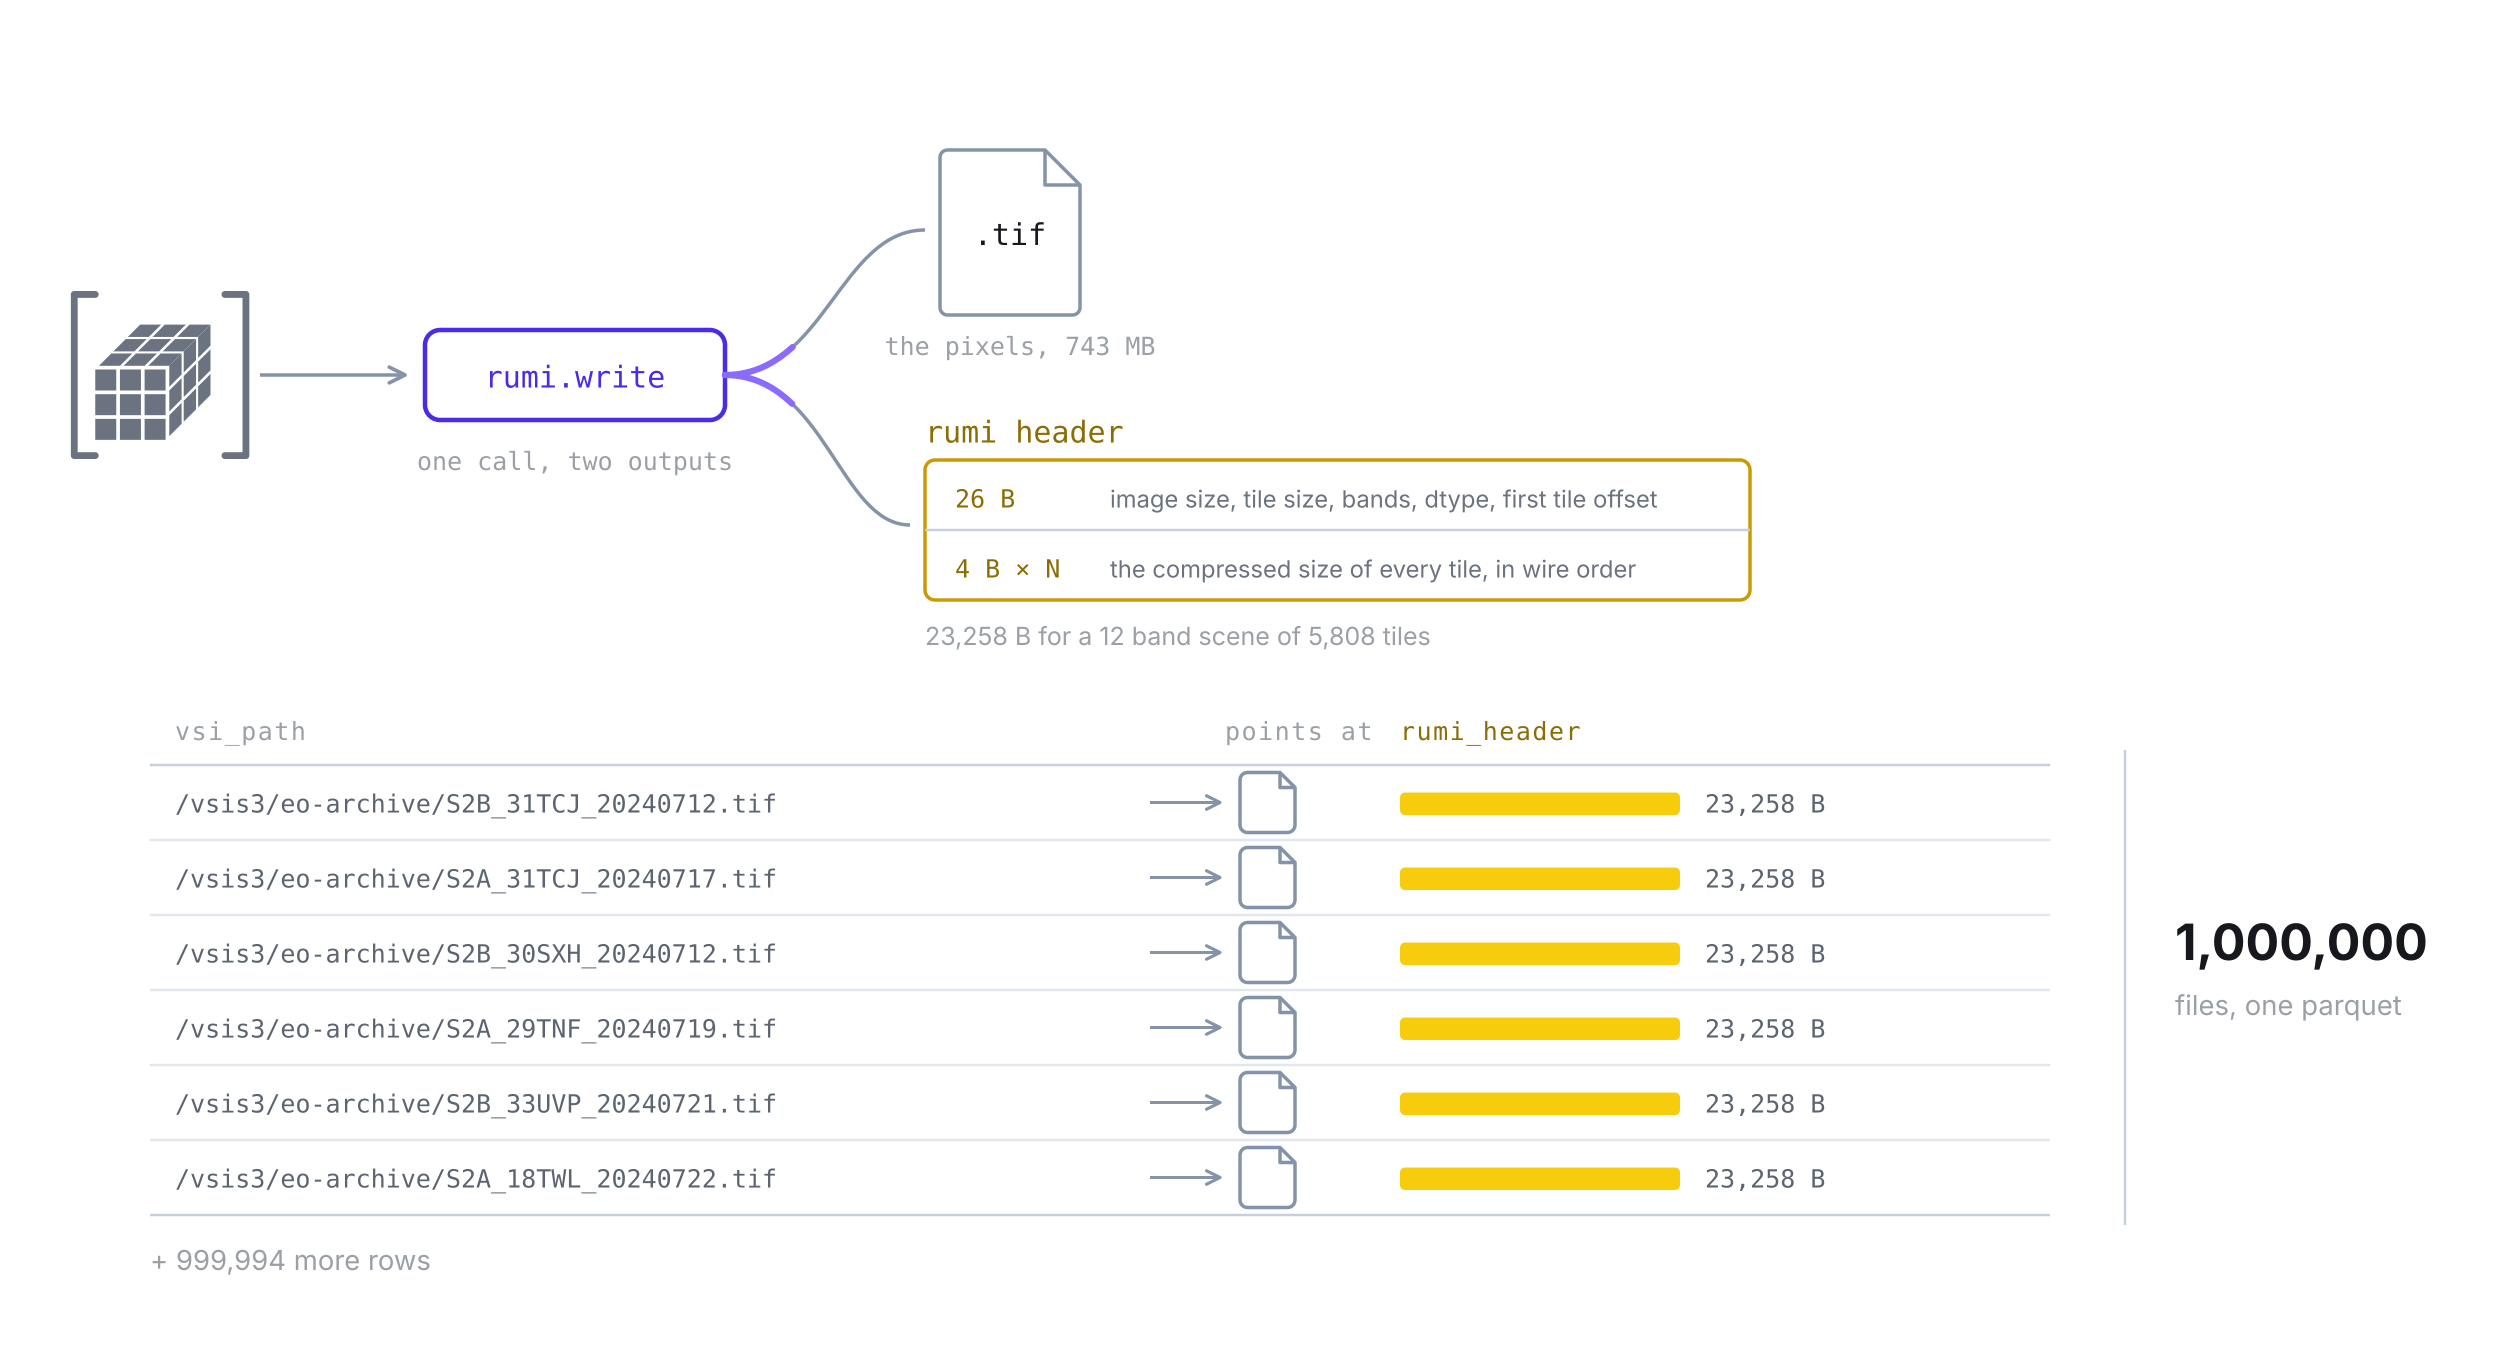
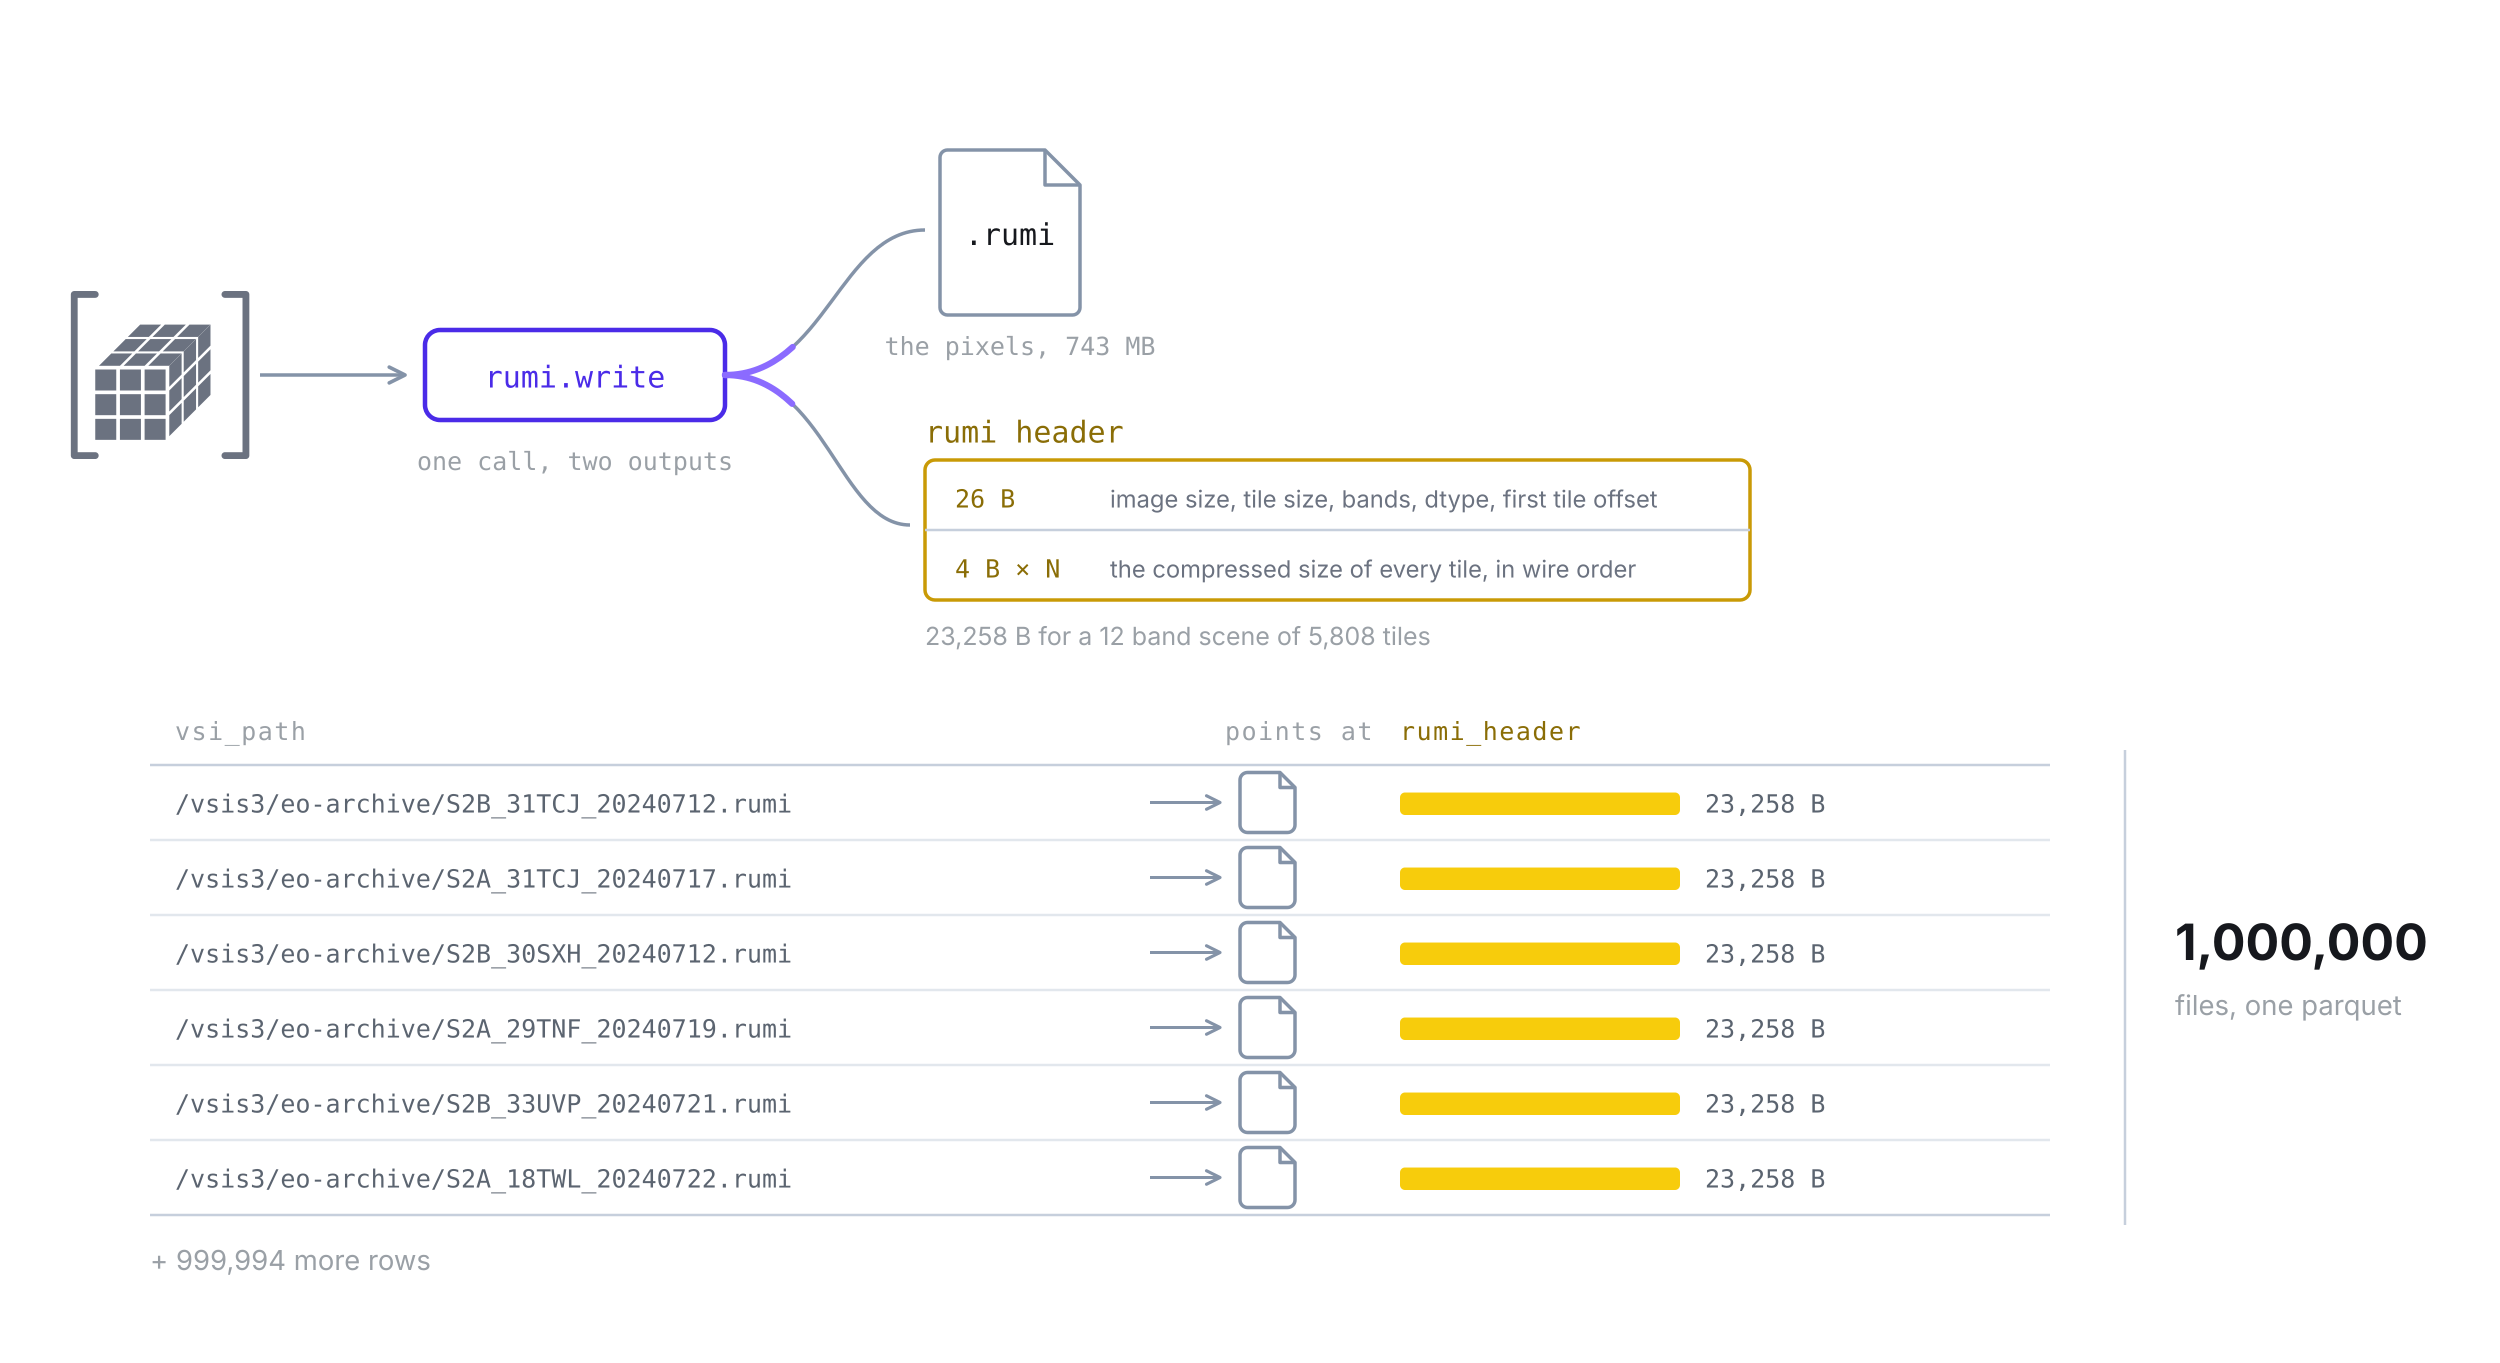
<svg xmlns="http://www.w3.org/2000/svg" width="1000" viewBox="-20 0 1000 545" role="img" aria-labelledby="t d">
  <style>
  .sans{font-family:Inter,system-ui,-apple-system,'Segoe UI',Roboto,Arial,sans-serif}
  .mono{font-family:ui-monospace,'SFMono-Regular','JetBrains Mono',Menlo,Consolas,monospace}
  .ink{fill:#16181D} .muted{fill:#9AA0A6} .arr{color:#6B7280}
  .wire{stroke:#8493A8;fill:none} .hair{stroke:#C6CFDC;fill:none}
  .tvio{fill:#4A2BE8} .tyel{fill:#8A6D06}
  .boxv{fill:none;stroke:#4A2BE8;stroke-width:1.8}
  .boxy{fill:none;stroke:#C99A06;stroke-width:1.4}
  .fileg{stroke:#8493A8;stroke-width:1.4;fill:none;stroke-linejoin:round}
  .chead{fill:#F7CC0C} .cell5{font-size:10px;fill:#5B6470}
  .lab{font-size:12px} .sub{font-size:10px} .desc{font-size:9.5px;fill:#6B7280}
  .col{font-size:10px;letter-spacing:.6px}
  .big{font-size:20px;font-weight:700} .note{font-size:11px}
  .spark{stroke:#8B6BFF;stroke-width:2.5;fill:none;stroke-linecap:round;
    stroke-dasharray:30 260;animation:travel 2.6s linear infinite}
  .rows&gt;g{animation:breathe 2.6s ease-in-out infinite}
  @keyframes breathe{0%,100%{opacity:.4}45%{opacity:1}}
  @keyframes travel{from{stroke-dashoffset:30}to{stroke-dashoffset:-230}}
  @media (prefers-color-scheme:dark){
    .ink{fill:#E6EDF3} .muted{fill:#8B949E} .arr{color:#8B949E}
    .wire,.fileg{stroke:#59677D} .hair{stroke:#39414E} .tyel{fill:#F7CC0C}
    .cell5{fill:#AAB4C0} .desc{fill:#8B949E}
  }
  @media (prefers-reduced-motion:reduce){.rows&gt;g{animation:none;opacity:.9} .spark{display:none}}
</style>
  <defs>
    <marker id="a" viewBox="0 0 8 8" refX="7" refY="4" markerWidth="6" markerHeight="6" orient="auto">
      <path d="M1 1L7 4L1 7" fill="none" stroke="#8493A8" stroke-width="1.4" stroke-linecap="round" stroke-linejoin="round" />
    </marker>
  </defs>
  <g class="arr" transform="translate(18.1 147.8) scale(1.05)">
    <g fill="currentColor">
      <path d="M0.0 18.8L8.0 18.8L8.0 26.8L0.0 26.8Z" />
      <path d="M9.4 18.8L17.4 18.8L17.4 26.8L9.4 26.8Z" />
      <path d="M18.8 18.8L26.8 18.8L26.8 26.8L18.8 26.8Z" />
      <path d="M0.0 9.4L8.0 9.4L8.0 17.4L0.0 17.4Z" />
      <path d="M9.4 9.4L17.4 9.4L17.4 17.4L9.4 17.4Z" />
      <path d="M18.8 9.4L26.8 9.4L26.8 17.4L18.8 17.4Z" />
      <path d="M0.0 0.0L8.0 0.0L8.0 8.0L0.0 8.0Z" />
      <path d="M9.4 0.0L17.4 0.0L17.4 8.0L9.4 8.0Z" />
      <path d="M18.8 0.0L26.8 0.0L26.8 8.0L18.8 8.0Z" />
      <path d="M1.4 -1.4L9.4 -1.4L14.1 -6.1L6.1 -6.1Z" />
      <path d="M10.8 -1.4L18.8 -1.4L23.5 -6.1L15.5 -6.1Z" />
      <path d="M20.2 -1.4L28.2 -1.4L32.9 -6.1L24.9 -6.1Z" />
      <path d="M6.9 -6.9L14.9 -6.9L19.6 -11.6L11.6 -11.6Z" />
      <path d="M16.3 -6.9L24.3 -6.9L29.0 -11.6L21.0 -11.6Z" />
      <path d="M25.7 -6.9L33.7 -6.9L38.4 -11.6L30.4 -11.6Z" />
      <path d="M12.4 -12.4L20.4 -12.4L25.1 -17.1L17.1 -17.1Z" />
      <path d="M21.8 -12.4L29.8 -12.4L34.5 -17.1L26.5 -17.1Z" />
      <path d="M31.2 -12.4L39.2 -12.4L43.9 -17.1L35.9 -17.1Z" />
      <path d="M28.2 17.4L32.9 12.7L32.9 20.7L28.2 25.4Z" />
      <path d="M28.2 8.0L32.9 3.3L32.9 11.3L28.2 16.0Z" />
      <path d="M28.2 -1.4L32.9 -6.1L32.9 1.9L28.2 6.6Z" />
      <path d="M33.7 11.9L38.4 7.2L38.4 15.2L33.7 19.9Z" />
      <path d="M33.7 2.5L38.4 -2.2L38.4 5.8L33.7 10.5Z" />
      <path d="M33.7 -6.9L38.4 -11.6L38.4 -3.6L33.7 1.1Z" />
      <path d="M39.2 6.4L43.9 1.7L43.9 9.7L39.2 14.4Z" />
      <path d="M39.2 -3.0L43.9 -7.7L43.9 0.3L39.2 5.0Z" />
      <path d="M39.2 -12.4L43.9 -17.1L43.9 -9.1L39.2 -4.4Z" />
    </g>
    <g fill="none" stroke="currentColor" stroke-width="2.6" stroke-linecap="round" stroke-linejoin="round">
      <path d="M0.0 -28.6H-8.0V32.8H0.0" />
      <path d="M49.4 -28.6H57.4V32.8H49.4" />
    </g>
  </g>
  <path class="wire" stroke-width="1.4" marker-end="url(#a)" d="M84 150H142" />
  <rect class="boxv" x="150" y="132" width="120" height="36" rx="6" />
  <text class="mono lab tvio" x="210" y="155" text-anchor="middle">rumi.write</text>
  <text class="mono sub muted" x="210" y="188" text-anchor="middle">one call, two outputs</text>
  <path class="wire" stroke-width="1.4" d="M270 150C310 150 316 92 350 92" />
  <path class="wire" stroke-width="1.4" d="M270 150C310 150 316 210 344 210" />
  <path class="spark" d="M270 150C310 150 316 92 350 92" />
  <path class="spark" d="M270 150C310 150 316 210 344 210" />
  <path class="fileg" d="M359 60H398L412 74V123A3 3 0 0 1 409 126H359A3 3 0 0 1 356 123V63A3 3 0 0 1 359 60Z" />
  <path class="fileg" d="M398 60V74H412" />
-   <text class="mono lab ink" x="384" y="98" text-anchor="middle">.tif</text>
+   <text class="mono lab ink" x="384" y="98" text-anchor="middle">.rumi</text>
  <text class="mono sub muted" x="388" y="142" text-anchor="middle">the pixels, 743 MB</text>
  <text class="mono lab tyel" x="350" y="177">rumi header</text>
  <rect class="boxy" x="350" y="184" width="330" height="56" rx="4" />
  <path class="hair" stroke-width="1" d="M350 212H680" />
  <text class="mono sub tyel" x="362" y="203">26 B</text>
  <text class="sans desc" x="424" y="203">image size, tile size, bands, dtype, first tile offset</text>
  <text class="mono sub tyel" x="362" y="231">4 B × N</text>
  <text class="sans desc" x="424" y="231">the compressed size of every tile, in wire order</text>
  <text class="sans sub muted" x="350" y="258">23,258 B for a 12 band scene of 5,808 tiles</text>
  <text class="mono col muted" x="50" y="296">vsi_path</text>
  <text class="mono col muted" x="470" y="296">points at</text>
  <text class="mono col tyel" x="540" y="296">rumi_header</text>
  <path class="hair" stroke-width="1" d="M40 306H800" />
  <g class="hair" stroke-width="1" opacity=".5">
    <path d="M40 336H800" />
    <path d="M40 366H800" />
    <path d="M40 396H800" />
    <path d="M40 426H800" />
    <path d="M40 456H800" />
  </g>
  <g class="rows">
    <g style="animation-delay:-0.00s">
-       <text class="mono cell5" x="50" y="325">/vsis3/eo-archive/S2B_31TCJ_20240712.tif</text>
+       <text class="mono cell5" x="50" y="325">/vsis3/eo-archive/S2B_31TCJ_20240712.rumi</text>
      <path class="wire" stroke-width="1.2" marker-end="url(#a)" d="M440 321H468" />
      <path class="fileg" d="M479 309H492L498 315V330A3 3 0 0 1 495 333H479A3 3 0 0 1 476 330V312A3 3 0 0 1 479 309Z" />
      <path class="fileg" d="M492 309V315H498" />
      <rect class="chead" x="540" y="317" width="112" height="9" rx="2" />
      <text class="mono cell5" x="662" y="325">23,258 B</text>
    </g>
    <g style="animation-delay:-0.43s">
-       <text class="mono cell5" x="50" y="355">/vsis3/eo-archive/S2A_31TCJ_20240717.tif</text>
+       <text class="mono cell5" x="50" y="355">/vsis3/eo-archive/S2A_31TCJ_20240717.rumi</text>
      <path class="wire" stroke-width="1.2" marker-end="url(#a)" d="M440 351H468" />
      <path class="fileg" d="M479 339H492L498 345V360A3 3 0 0 1 495 363H479A3 3 0 0 1 476 360V342A3 3 0 0 1 479 339Z" />
      <path class="fileg" d="M492 339V345H498" />
      <rect class="chead" x="540" y="347" width="112" height="9" rx="2" />
      <text class="mono cell5" x="662" y="355">23,258 B</text>
    </g>
    <g style="animation-delay:-0.87s">
-       <text class="mono cell5" x="50" y="385">/vsis3/eo-archive/S2B_30SXH_20240712.tif</text>
+       <text class="mono cell5" x="50" y="385">/vsis3/eo-archive/S2B_30SXH_20240712.rumi</text>
      <path class="wire" stroke-width="1.2" marker-end="url(#a)" d="M440 381H468" />
      <path class="fileg" d="M479 369H492L498 375V390A3 3 0 0 1 495 393H479A3 3 0 0 1 476 390V372A3 3 0 0 1 479 369Z" />
      <path class="fileg" d="M492 369V375H498" />
      <rect class="chead" x="540" y="377" width="112" height="9" rx="2" />
      <text class="mono cell5" x="662" y="385">23,258 B</text>
    </g>
    <g style="animation-delay:-1.30s">
-       <text class="mono cell5" x="50" y="415">/vsis3/eo-archive/S2A_29TNF_20240719.tif</text>
+       <text class="mono cell5" x="50" y="415">/vsis3/eo-archive/S2A_29TNF_20240719.rumi</text>
      <path class="wire" stroke-width="1.2" marker-end="url(#a)" d="M440 411H468" />
      <path class="fileg" d="M479 399H492L498 405V420A3 3 0 0 1 495 423H479A3 3 0 0 1 476 420V402A3 3 0 0 1 479 399Z" />
      <path class="fileg" d="M492 399V405H498" />
      <rect class="chead" x="540" y="407" width="112" height="9" rx="2" />
      <text class="mono cell5" x="662" y="415">23,258 B</text>
    </g>
    <g style="animation-delay:-1.73s">
-       <text class="mono cell5" x="50" y="445">/vsis3/eo-archive/S2B_33UVP_20240721.tif</text>
+       <text class="mono cell5" x="50" y="445">/vsis3/eo-archive/S2B_33UVP_20240721.rumi</text>
      <path class="wire" stroke-width="1.2" marker-end="url(#a)" d="M440 441H468" />
      <path class="fileg" d="M479 429H492L498 435V450A3 3 0 0 1 495 453H479A3 3 0 0 1 476 450V432A3 3 0 0 1 479 429Z" />
      <path class="fileg" d="M492 429V435H498" />
      <rect class="chead" x="540" y="437" width="112" height="9" rx="2" />
      <text class="mono cell5" x="662" y="445">23,258 B</text>
    </g>
    <g style="animation-delay:-2.17s">
-       <text class="mono cell5" x="50" y="475">/vsis3/eo-archive/S2A_18TWL_20240722.tif</text>
+       <text class="mono cell5" x="50" y="475">/vsis3/eo-archive/S2A_18TWL_20240722.rumi</text>
      <path class="wire" stroke-width="1.2" marker-end="url(#a)" d="M440 471H468" />
      <path class="fileg" d="M479 459H492L498 465V480A3 3 0 0 1 495 483H479A3 3 0 0 1 476 480V462A3 3 0 0 1 479 459Z" />
      <path class="fileg" d="M492 459V465H498" />
      <rect class="chead" x="540" y="467" width="112" height="9" rx="2" />
      <text class="mono cell5" x="662" y="475">23,258 B</text>
    </g>
  </g>
  <path class="hair" stroke-width="1" d="M40 486H800" />
  <text class="sans note muted" x="40" y="508">+ 999,994 more rows</text>
  <path class="hair" stroke-width="1" d="M830 300V490" />
  <text class="sans big ink" x="850" y="384">1,000,000</text>
  <text class="sans note muted" x="850" y="406">files, one parquet</text>
</svg>
